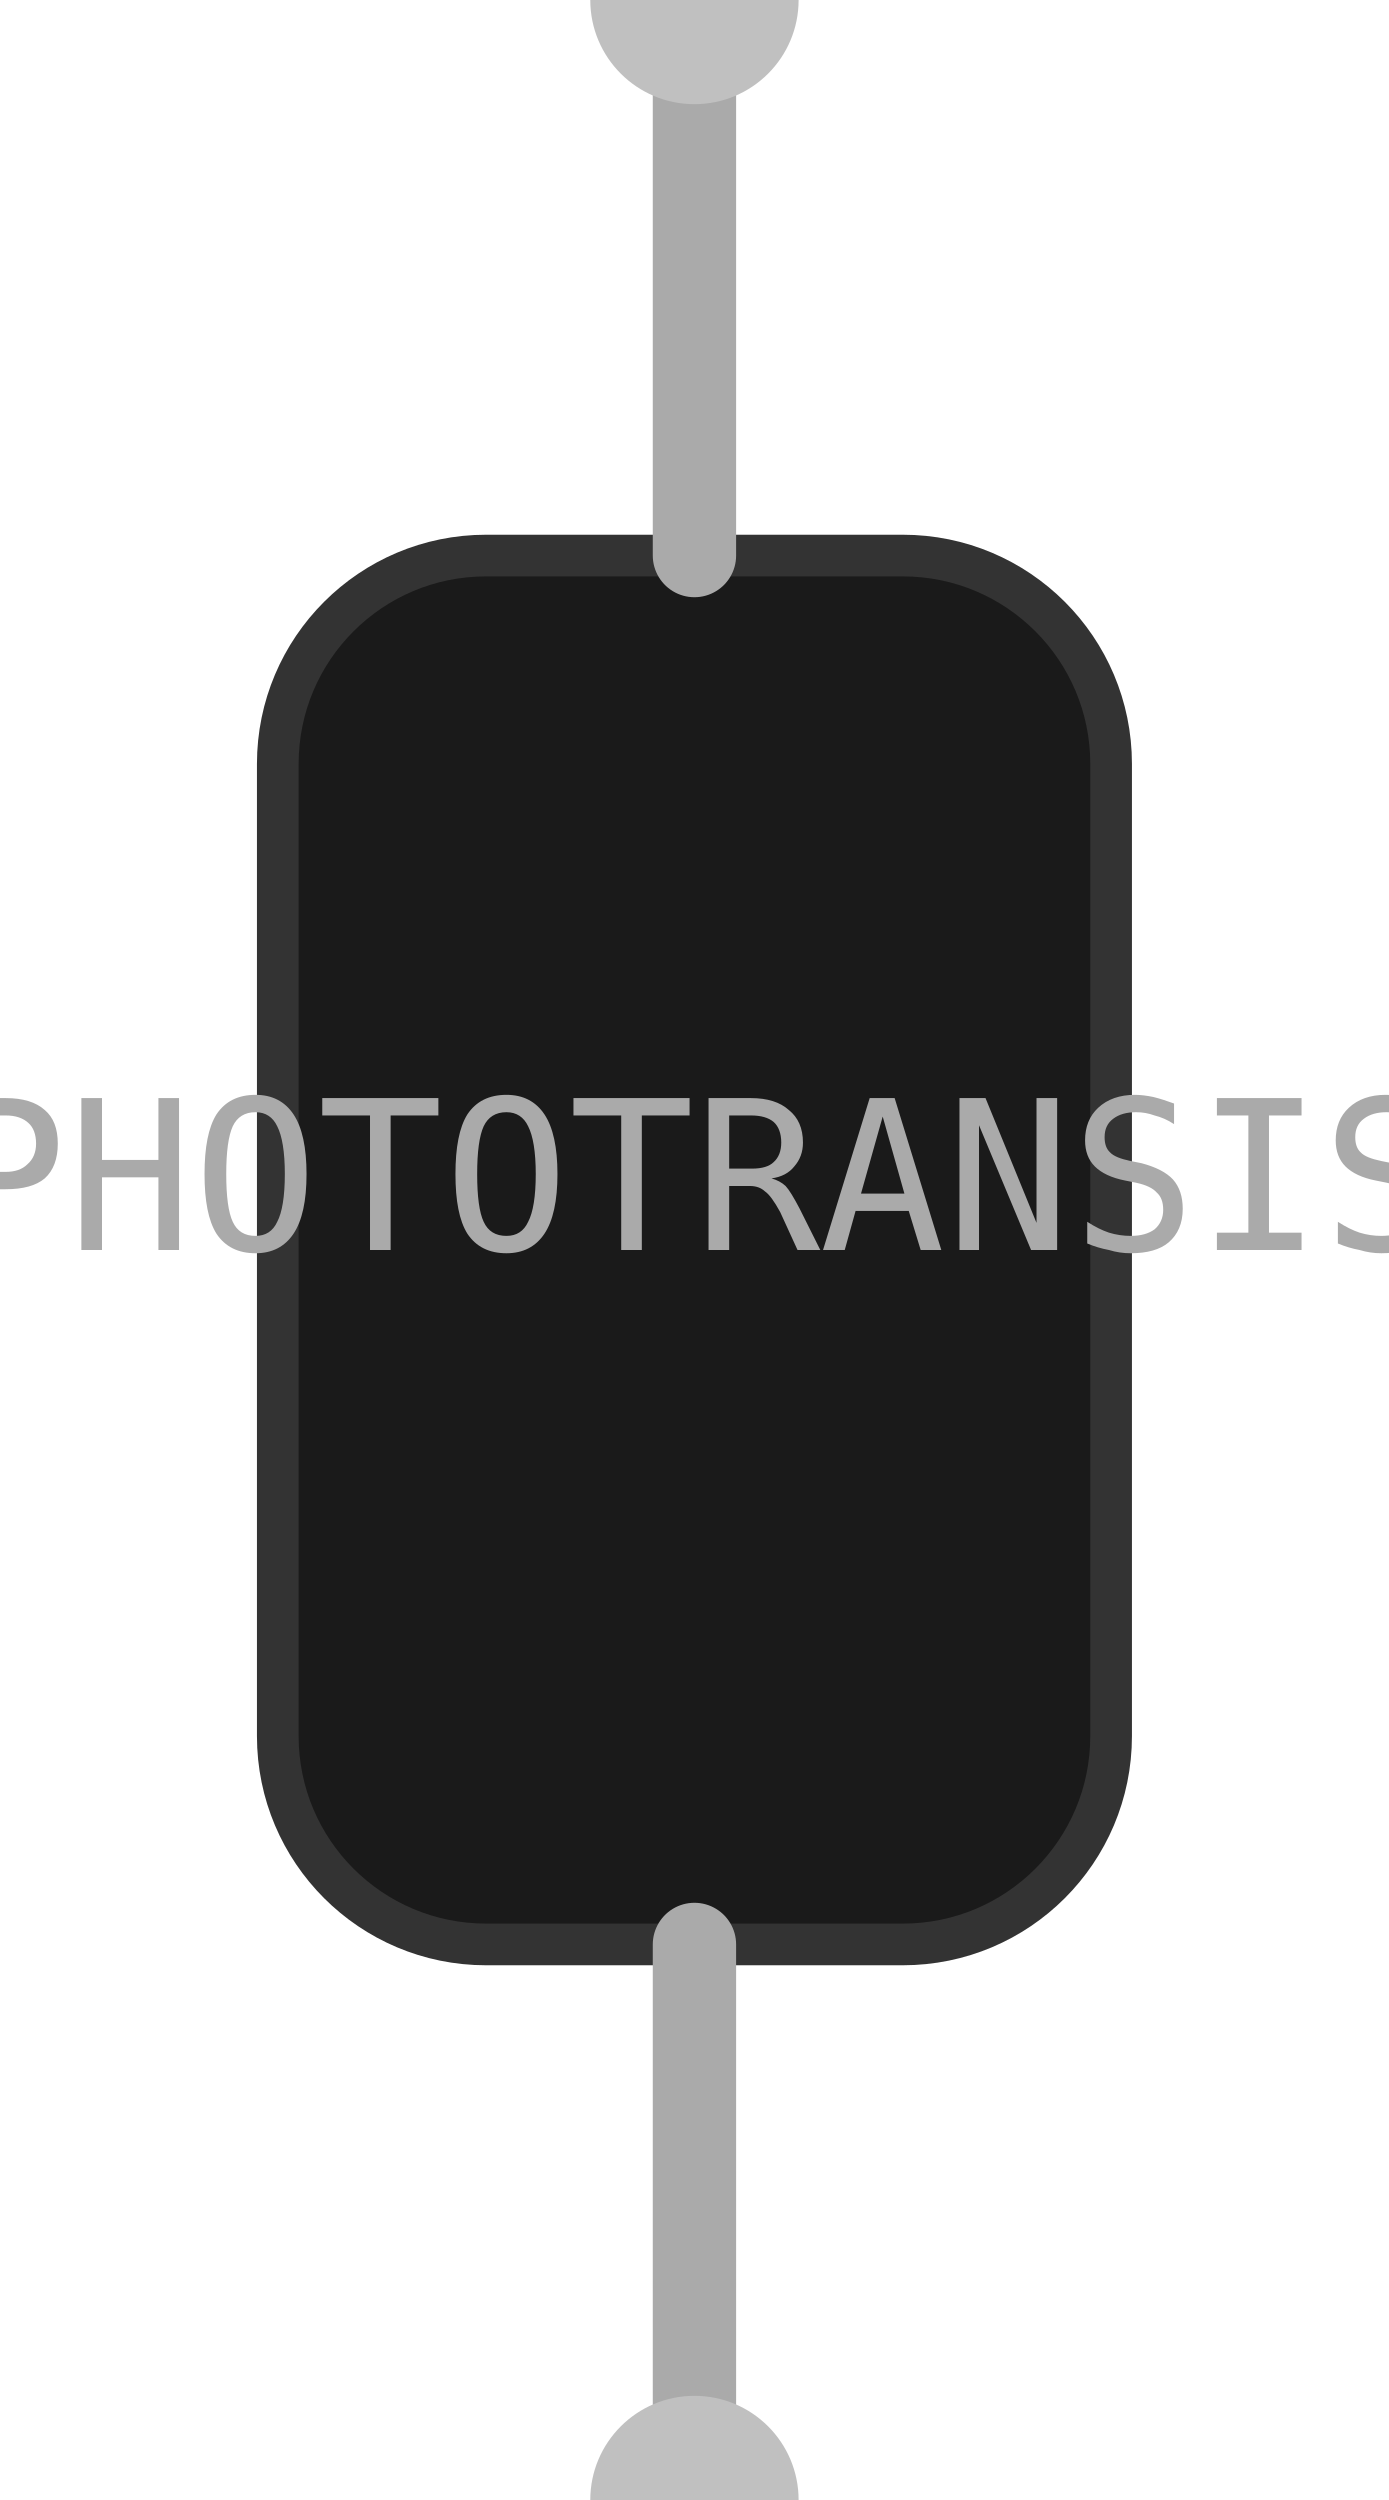
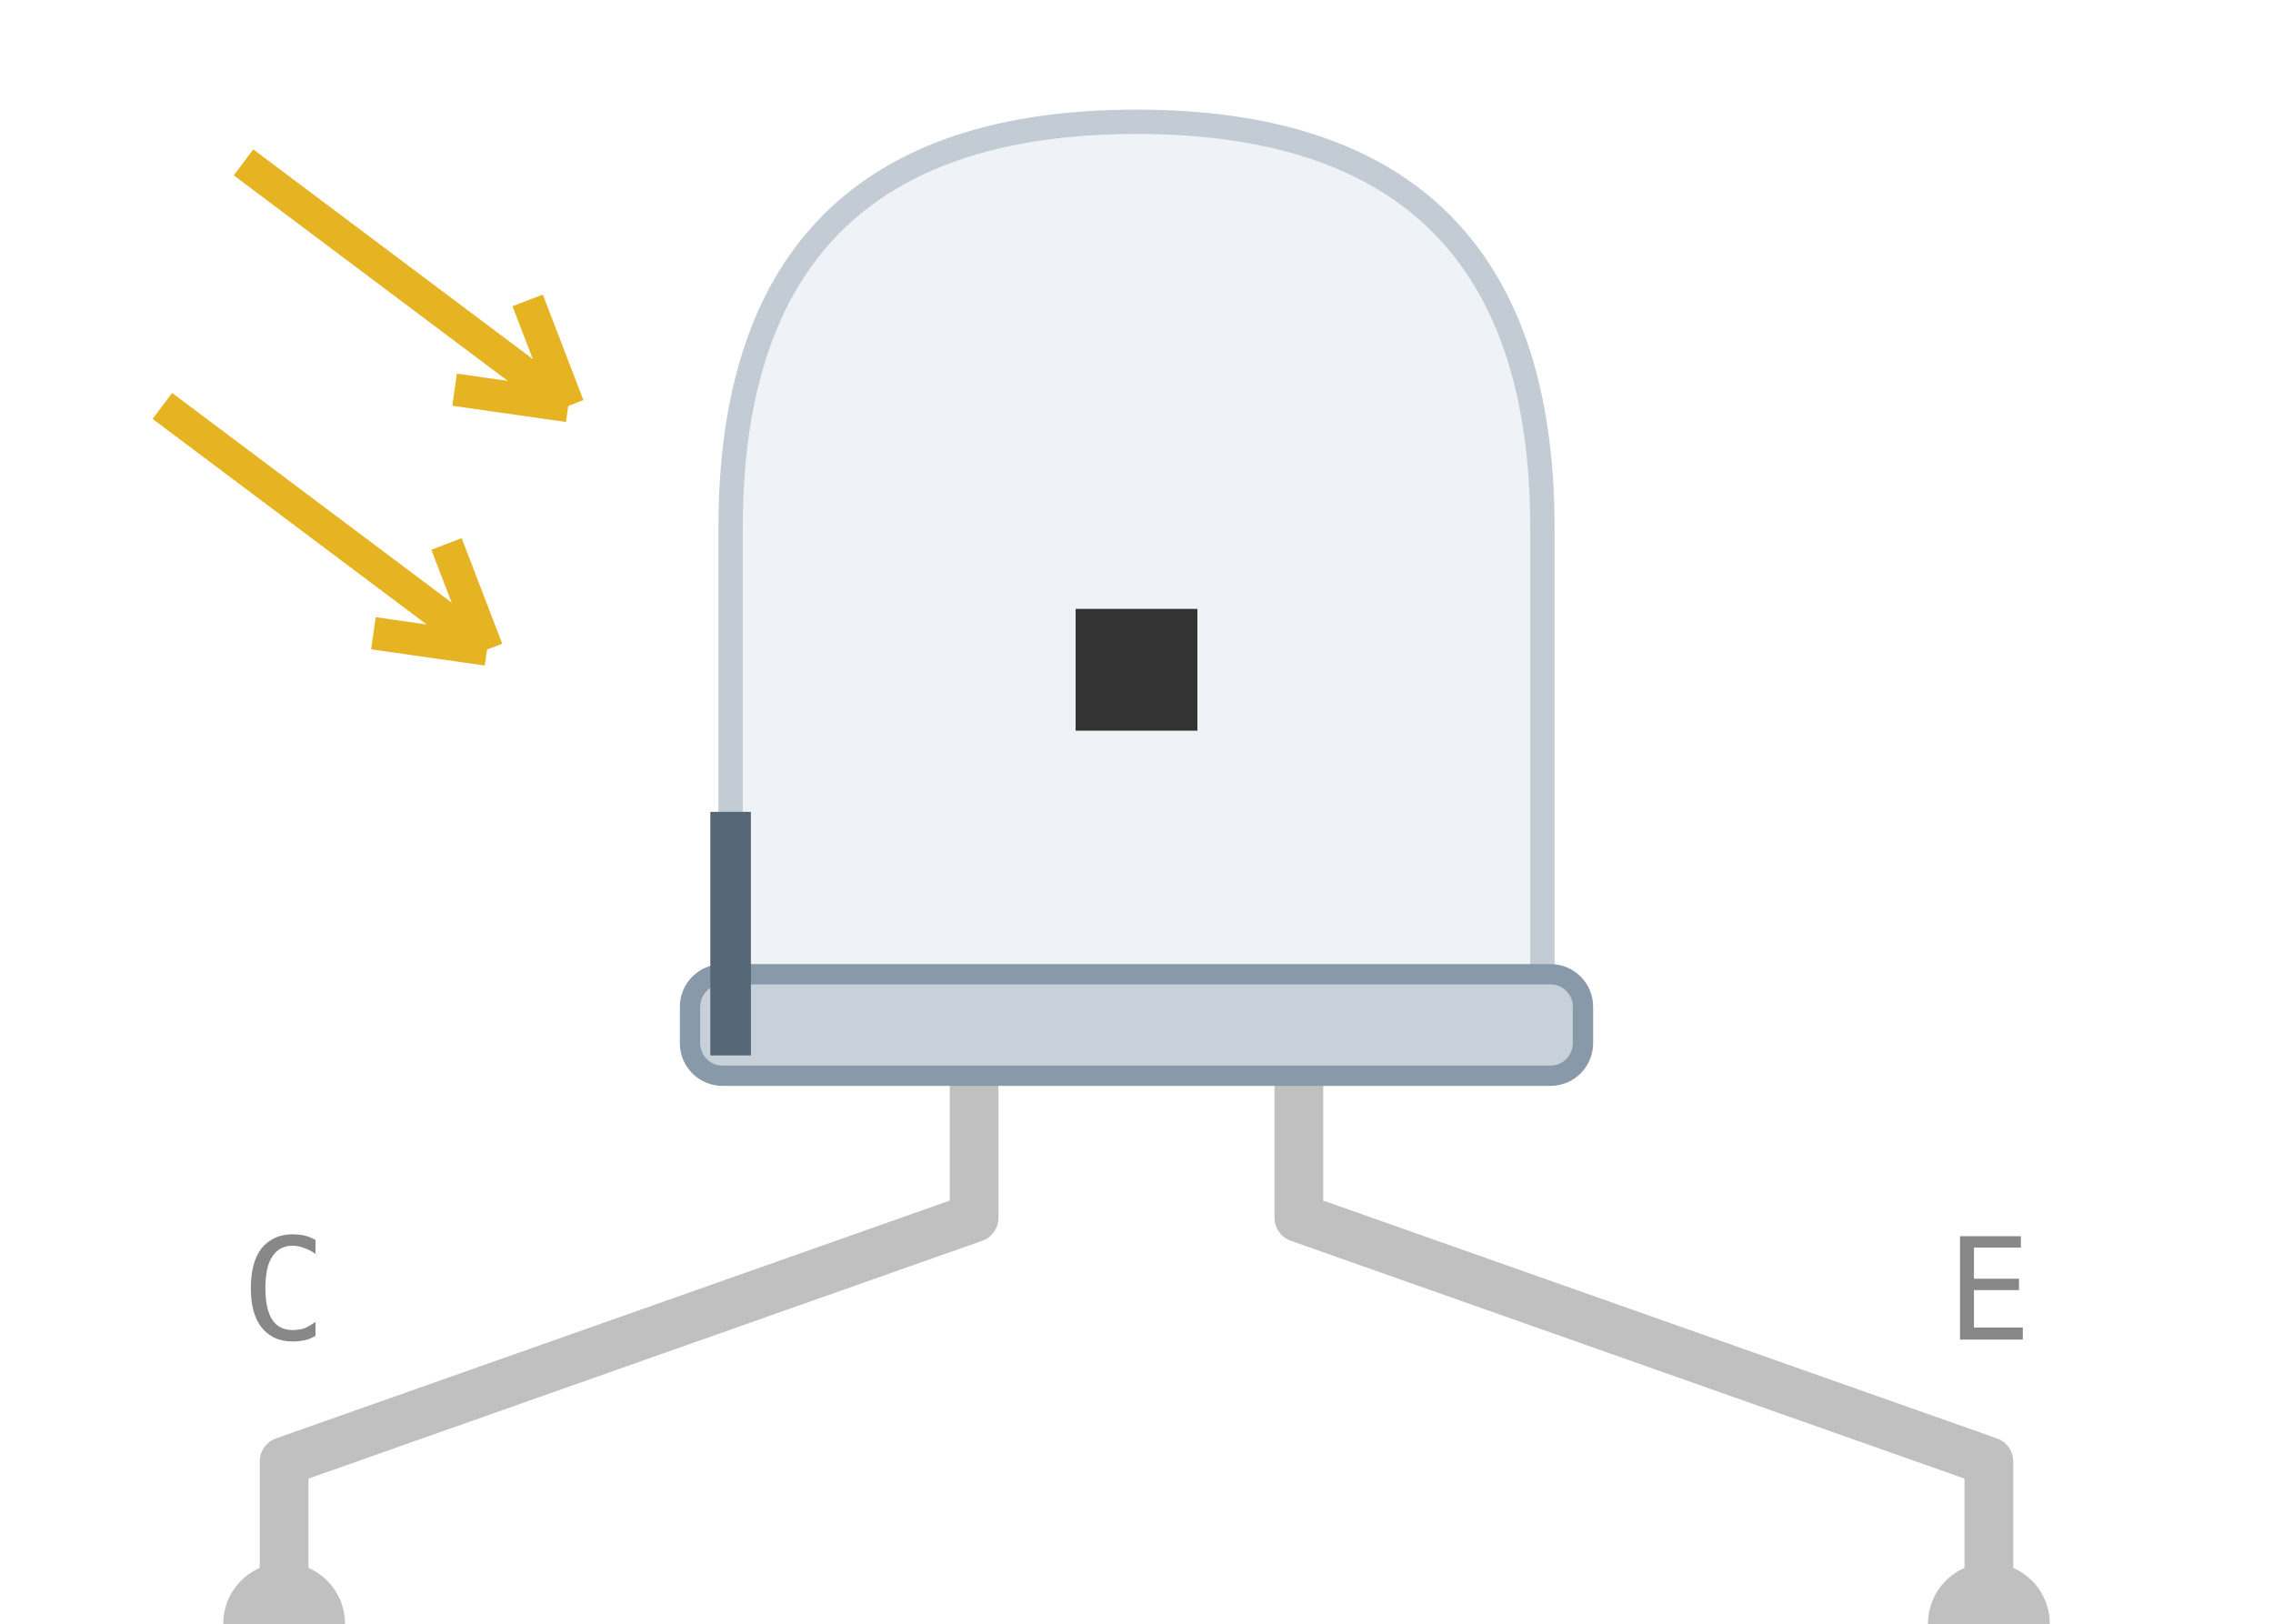
- <svg xmlns="http://www.w3.org/2000/svg" viewBox="0 0 20 36" width="20" height="36">
-   <rect x="4" y="8" width="12" height="20" rx="3" fill="#1a1a1a" stroke="#333" stroke-width="0.6" />
-   <text x="10" y="18" text-anchor="middle" font-family="monospace" font-size="3" fill="#aaa">PHOTOTRANSIS</text>
-   <line x1="10" y1="0" x2="10" y2="8" stroke="#aaa" stroke-width="1.2" stroke-linecap="round" />
-   <circle cx="10" cy="0" r="1.5" fill="#c0c0c0" />
-   <line x1="10" y1="28" x2="10" y2="36" stroke="#aaa" stroke-width="1.2" stroke-linecap="round" />
-   <circle cx="10" cy="36" r="1.5" fill="#c0c0c0" />
+ <svg xmlns="http://www.w3.org/2000/svg" viewBox="0 0 56 40" width="56" height="40">
+   <path d="M24 26 L24 30 L7 36 L7 40" fill="none" stroke="#c0c0c0" stroke-width="1.2" stroke-linejoin="round" />
+   <path d="M32 26 L32 30 L49 36 L49 40" fill="none" stroke="#c0c0c0" stroke-width="1.2" stroke-linejoin="round" />
+   <path d="M18 26 L18 13 Q18 3 28 3 Q38 3 38 13 L38 26 Z" fill="#dfe6ee" opacity="0.5" stroke="#8899aa" stroke-width="0.6" />
+   <rect x="17" y="24" width="22" height="2.5" rx="0.8" fill="#c8d0da" stroke="#8899aa" stroke-width="0.5" />
+   <rect x="26.5" y="15" width="3" height="3" fill="#333" />
+   <g stroke="#e6b422" stroke-width="0.8" fill="none">
+     <path d="M6 4 L14 10" />
+     <path d="M14 10 L11.2 9.6 M14 10 L13 7.4" />
+     <path d="M4 10 L12 16" />
+     <path d="M12 16 L9.2 15.6 M12 16 L11 13.4" />
+   </g>
+   <line x1="18" y1="20" x2="18" y2="26" stroke="#556677" stroke-width="1" />
+   <text x="7" y="33" text-anchor="middle" font-family="monospace" font-size="3.5" fill="#888">C</text>
+   <text x="49" y="33" text-anchor="middle" font-family="monospace" font-size="3.5" fill="#888">E</text>
+   <circle cx="7" cy="40" r="1.5" fill="#c0c0c0" />
+   <circle cx="49" cy="40" r="1.5" fill="#c0c0c0" />
</svg>
